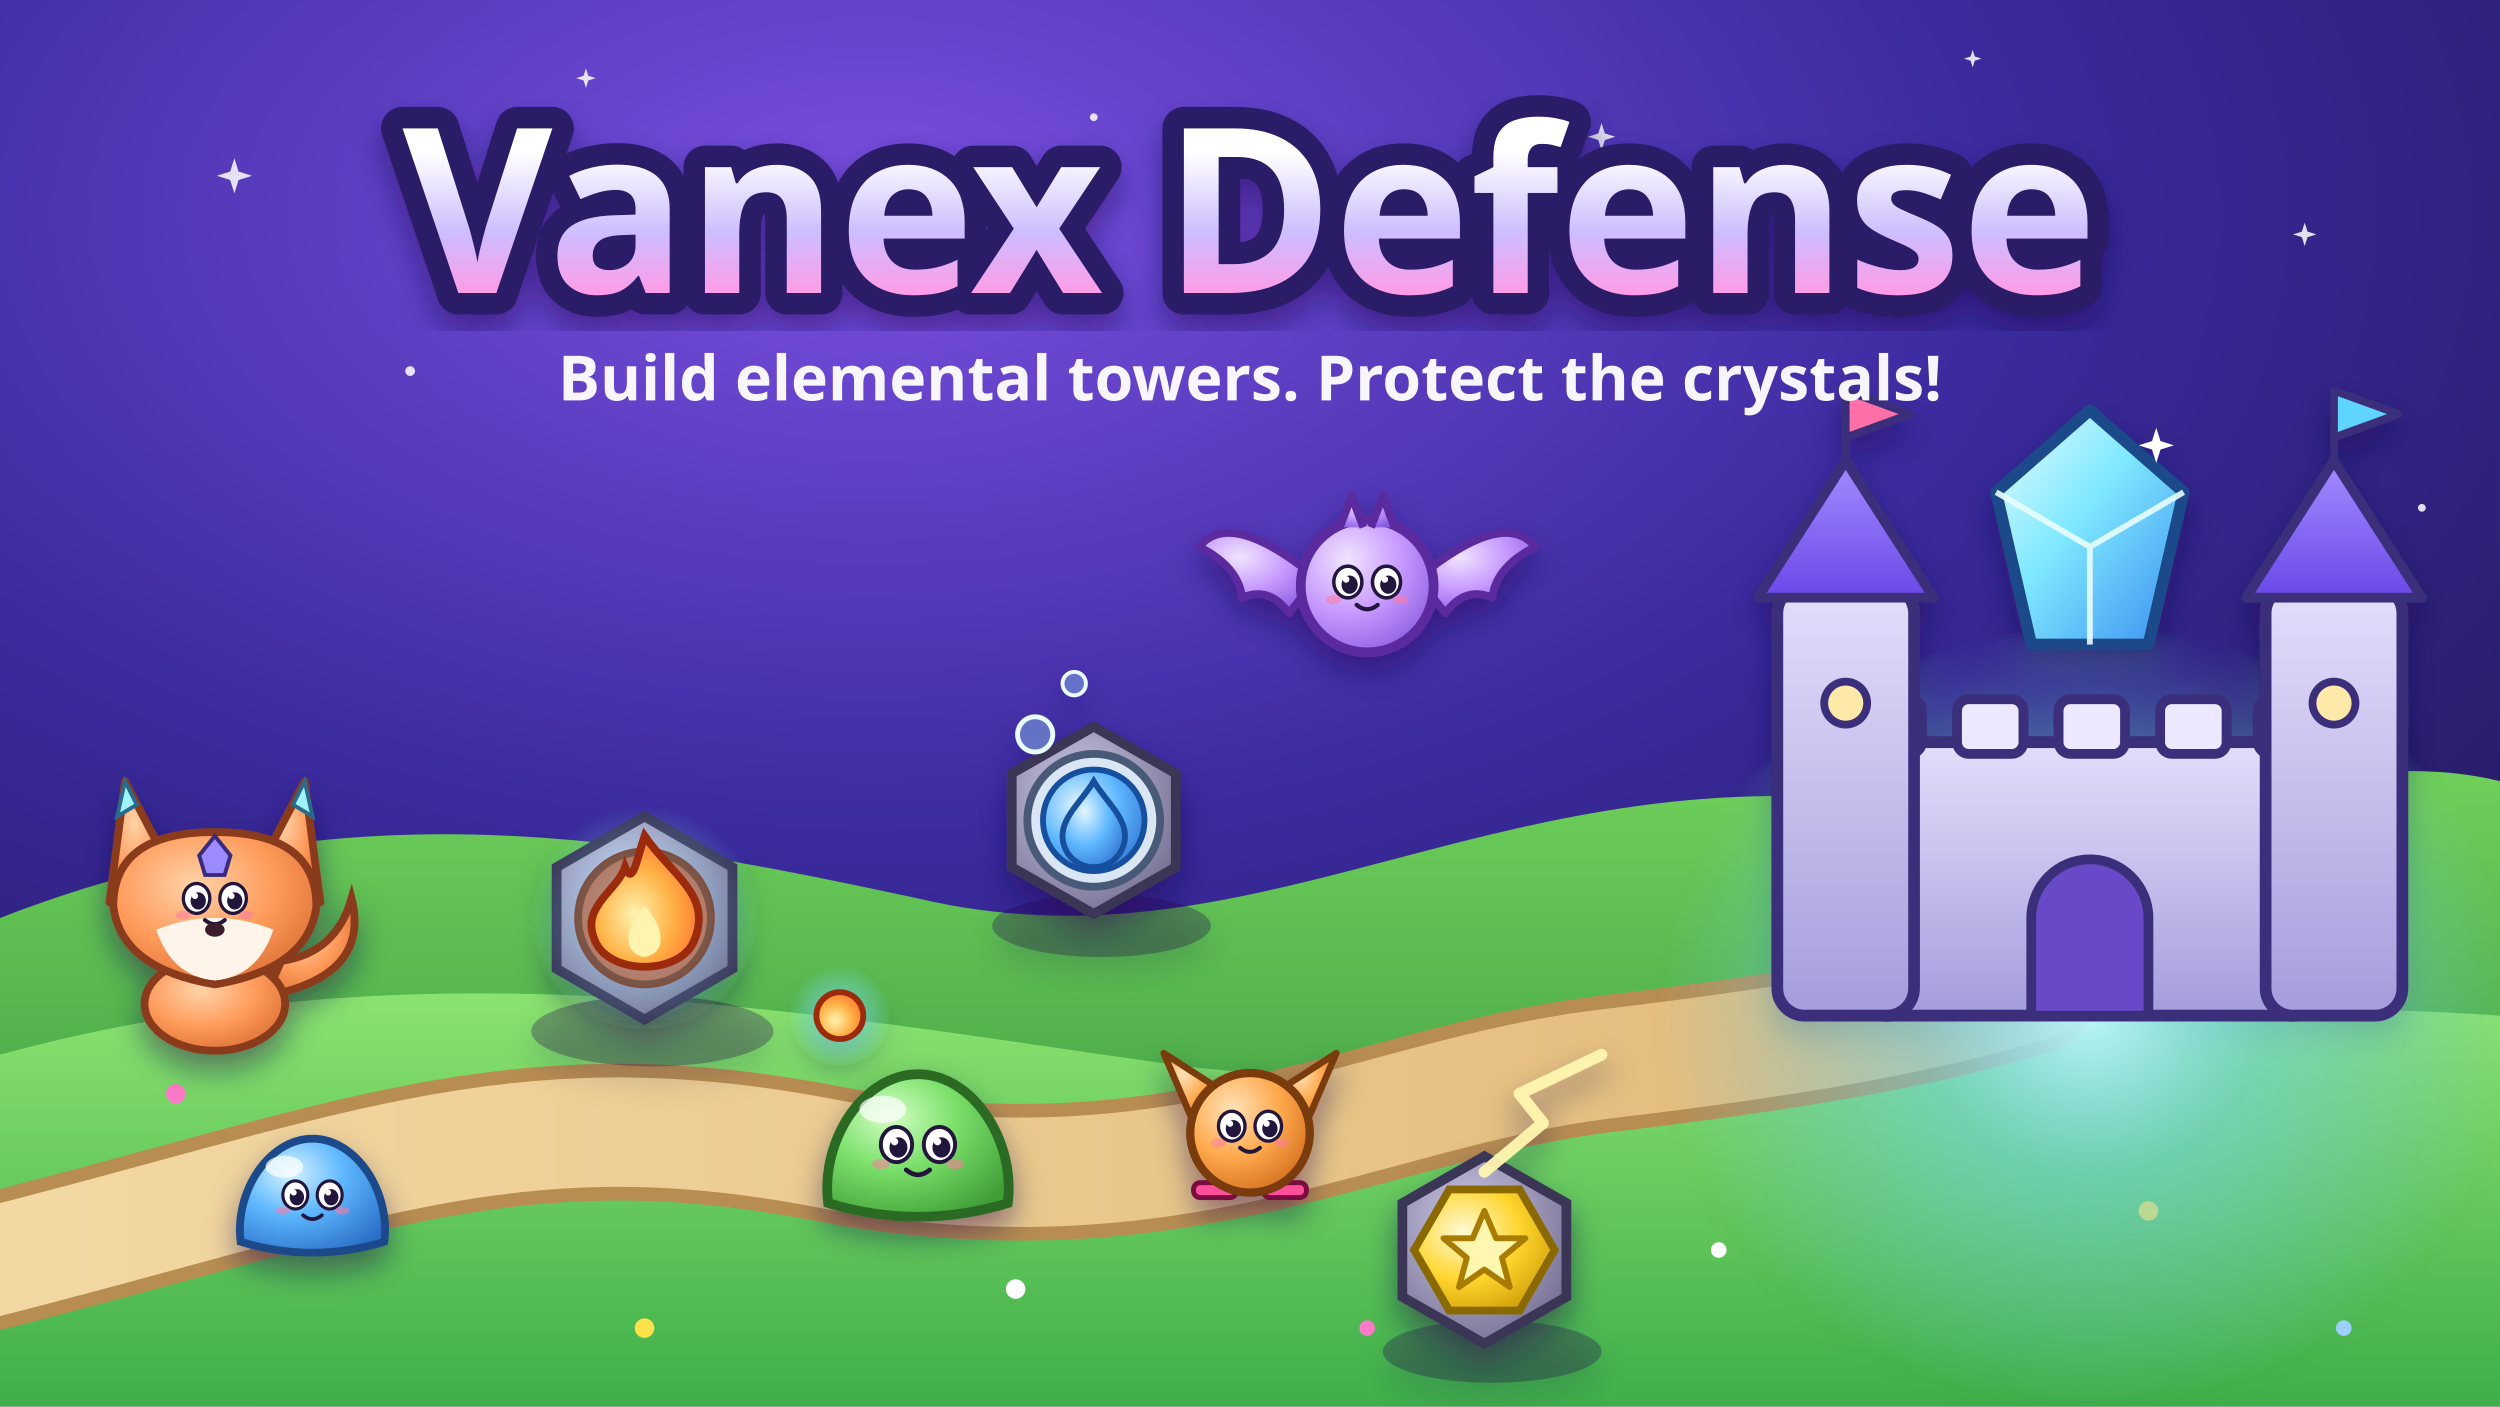
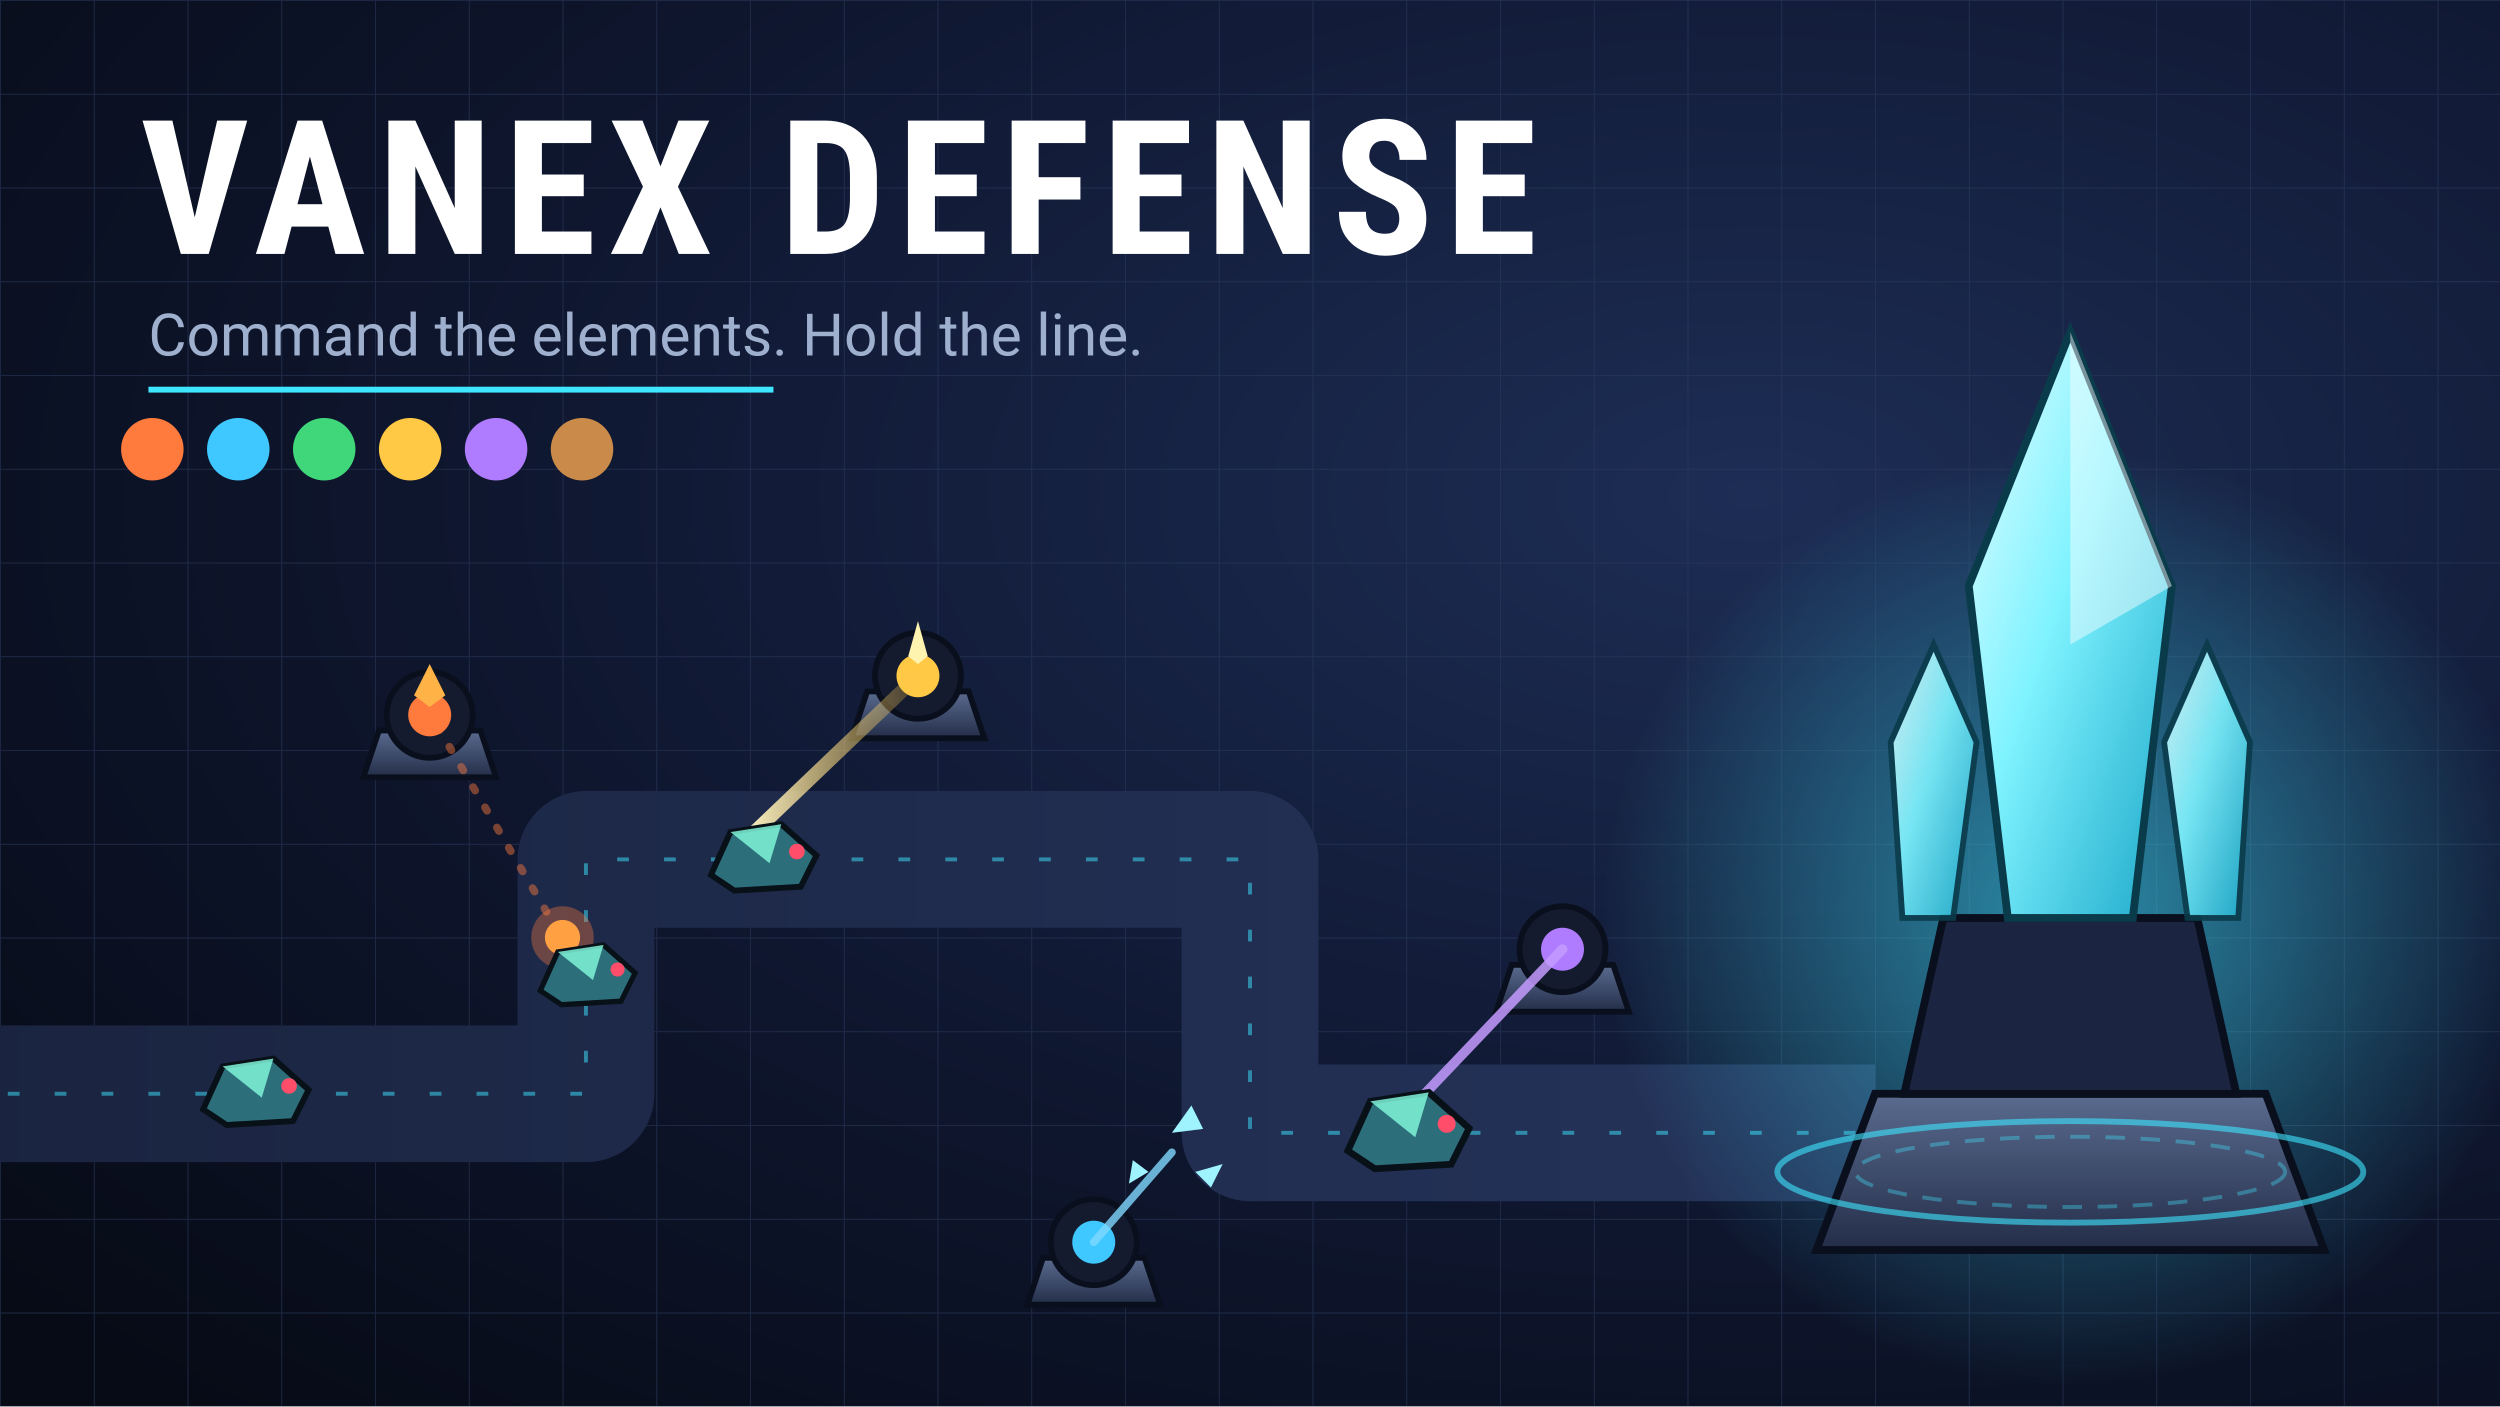
<svg xmlns="http://www.w3.org/2000/svg" viewBox="0 0 1280 720" width="1280" height="720" role="img" aria-labelledby="t d">
  <defs>
-     <radialGradient id="sky" cx="0.35" cy="0.15" r="1">
-       <stop offset="0" stop-color="#7a4fe0" />
-       <stop offset="0.45" stop-color="#3b2a9e" />
-       <stop offset="1" stop-color="#1b1446" />
+     <radialGradient id="sky" cx="0.7" cy="0.35" r="0.9">
+       <stop offset="0" stop-color="#1d2d55" />
+       <stop offset="0.55" stop-color="#0f1730" />
+       <stop offset="1" stop-color="#070b16" />
    </radialGradient>
-     <linearGradient id="hill1" x1="0" y1="0" x2="0" y2="1">
-       <stop offset="0" stop-color="#8be36f" />
-       <stop offset="1" stop-color="#3fae4a" />
+     <radialGradient id="glow" cx="0.5" cy="0.5" r="0.5">
+       <stop offset="0" stop-color="#3ee6ff" stop-opacity="0.55" />
+       <stop offset="1" stop-color="#3ee6ff" stop-opacity="0" />
+     </radialGradient>
+     <linearGradient id="spire" x1="0" y1="0" x2="1" y2="1">
+       <stop offset="0" stop-color="#e8fdff" />
+       <stop offset="0.45" stop-color="#7ff3ff" />
+       <stop offset="1" stop-color="#1aa6c8" />
    </linearGradient>
-     <linearGradient id="hill2" x1="0" y1="0" x2="0" y2="1">
-       <stop offset="0" stop-color="#6fcf5a" />
-       <stop offset="1" stop-color="#2c8a3a" />
+     <linearGradient id="metal" x1="0" y1="0" x2="0" y2="1">
+       <stop offset="0" stop-color="#5a6b8f" />
+       <stop offset="1" stop-color="#232d48" />
    </linearGradient>
-     <linearGradient id="path" x1="0" y1="0" x2="1" y2="0">
-       <stop offset="0" stop-color="#f3d9a4" />
-       <stop offset="1" stop-color="#e2b978" />
+     <linearGradient id="road" x1="0" y1="0" x2="1" y2="0">
+       <stop offset="0" stop-color="#1a2440" />
+       <stop offset="1" stop-color="#25335a" />
    </linearGradient>
-     <linearGradient id="stone" x1="0" y1="0" x2="0" y2="1">
-       <stop offset="0" stop-color="#e3defb" />
-       <stop offset="1" stop-color="#a59ddc" />
+     <linearGradient id="beam" x1="0" y1="0" x2="1" y2="0">
+       <stop offset="0" stop-color="#fff6c8" />
+       <stop offset="1" stop-color="#ffc845" stop-opacity="0.2" />
    </linearGradient>
-     <linearGradient id="roof" x1="0" y1="0" x2="0" y2="1">
-       <stop offset="0" stop-color="#a48bff" />
-       <stop offset="1" stop-color="#6a48e8" />
-     </linearGradient>
-     <linearGradient id="gem" x1="0" y1="0" x2="1" y2="1">
-       <stop offset="0" stop-color="#e8fdff" />
-       <stop offset="0.45" stop-color="#7ee8ff" />
-       <stop offset="1" stop-color="#3a8cf0" />
-     </linearGradient>
-     <radialGradient id="glow">
-       <stop offset="0" stop-color="#bff8ff" stop-opacity="0.95" />
-       <stop offset="0.4" stop-color="#7ee8ff" stop-opacity="0.45" />
-       <stop offset="1" stop-color="#7ee8ff" stop-opacity="0" />
-     </radialGradient>
-     <radialGradient id="slime" cx="0.35" cy="0.3" r="0.8">
-       <stop offset="0" stop-color="#d4ffc4" />
-       <stop offset="0.45" stop-color="#7be06a" />
-       <stop offset="1" stop-color="#3f9e36" />
-     </radialGradient>
-     <radialGradient id="slimeBlue" cx="0.35" cy="0.3" r="0.8">
-       <stop offset="0" stop-color="#d8f4ff" />
-       <stop offset="0.45" stop-color="#5fb8ff" />
-       <stop offset="1" stop-color="#2a6fc8" />
-     </radialGradient>
-     <radialGradient id="bat" cx="0.35" cy="0.3" r="0.8">
-       <stop offset="0" stop-color="#f1e4ff" />
-       <stop offset="0.5" stop-color="#c79bff" />
-       <stop offset="1" stop-color="#8a5ae0" />
-     </radialGradient>
-     <radialGradient id="gremlin" cx="0.35" cy="0.3" r="0.8">
-       <stop offset="0" stop-color="#ffe2b8" />
-       <stop offset="0.5" stop-color="#ffa94d" />
-       <stop offset="1" stop-color="#d06a1a" />
-     </radialGradient>
-     <radialGradient id="fireOrb" cx="0.4" cy="0.6" r="0.7">
-       <stop offset="0" stop-color="#fff3b0" />
-       <stop offset="0.5" stop-color="#ffb347" />
-       <stop offset="1" stop-color="#ff6a2b" />
-     </radialGradient>
-     <radialGradient id="water" cx="0.35" cy="0.35" r="0.8">
-       <stop offset="0" stop-color="#e3f6ff" />
-       <stop offset="0.5" stop-color="#5fb8ff" />
-       <stop offset="1" stop-color="#2f6fd0" />
-     </radialGradient>
-     <radialGradient id="gold" cx="0.35" cy="0.35" r="0.8">
-       <stop offset="0" stop-color="#fffbd6" />
-       <stop offset="0.5" stop-color="#ffd52e" />
-       <stop offset="1" stop-color="#c99600" />
-     </radialGradient>
-     <radialGradient id="plate" cx="0.4" cy="0.35" r="0.8">
-       <stop offset="0" stop-color="#cfc9e8" />
-       <stop offset="1" stop-color="#6a6487" />
-     </radialGradient>
-     <radialGradient id="fox" cx="0.4" cy="0.35" r="0.8">
-       <stop offset="0" stop-color="#ffd3a8" />
-       <stop offset="0.5" stop-color="#ff9a5a" />
-       <stop offset="1" stop-color="#d0642a" />
-     </radialGradient>
-     <linearGradient id="title" x1="0" y1="0" x2="0" y2="1">
-       <stop offset="0.2" stop-color="#ffffff" />
-       <stop offset="0.65" stop-color="#cdbdff" />
-       <stop offset="1" stop-color="#ff9be6" />
-     </linearGradient>
-     <filter id="soft" x="-20%" y="-20%" width="140%" height="140%">
-       <feDropShadow dx="0" dy="8" stdDeviation="8" flood-color="#1b0a4a" flood-opacity="0.45" />
-     </filter>
-     <g id="eyes">
-       <ellipse cx="-11" cy="0" rx="8" ry="9" fill="#fff" stroke="#21123d" stroke-width="2" />
-       <ellipse cx="11" cy="0" rx="8" ry="9" fill="#fff" stroke="#21123d" stroke-width="2" />
-       <ellipse cx="-10" cy="1.5" rx="4.6" ry="5.2" fill="#21123d" />
-       <ellipse cx="12" cy="1.5" rx="4.6" ry="5.2" fill="#21123d" />
-       <circle cx="-12" cy="-1.5" r="1.9" fill="#fff" />
-       <circle cx="10" cy="-1.5" r="1.9" fill="#fff" />
-       <path d="M -6 13 Q 0 18 6 13" fill="none" stroke="#21123d" stroke-width="2.4" stroke-linecap="round" />
-       <ellipse cx="-19" cy="10" rx="4.5" ry="2.6" fill="#ff7aa0" opacity="0.55" />
-       <ellipse cx="19" cy="10" rx="4.5" ry="2.6" fill="#ff7aa0" opacity="0.55" />
+     <pattern id="grid" width="48" height="48" patternUnits="userSpaceOnUse">
+       <path d="M48 0H0V48" fill="none" stroke="#2a3a5c" stroke-width="1" opacity="0.55" />
+     </pattern>
+     <g id="tower">
+       <path d="M-34 18 L-26 -6 L26 -6 L34 18 Z" fill="url(#metal)" stroke="#0a0f1d" stroke-width="3" />
+       <circle r="22" cy="-14" fill="#141b2e" stroke="#0a0f1d" stroke-width="3" />
    </g>
-     <g id="sparkle">
-       <path d="M 0 -10 L 2.4 -2.4 L 10 0 L 2.4 2.4 L 0 10 L -2.4 2.4 L -10 0 L -2.4 -2.4 Z" fill="#fff" />
+     <g id="beetle">
+       <path d="M-26 8 L-16 -14 L10 -18 L28 -2 L20 14 L-14 16 Z" fill="#2c6f7a" stroke="#081018" stroke-width="3" />
+       <path d="M-16 -14 L10 -18 L4 2 Z" fill="#7ff3d8" opacity="0.85" />
+       <circle cx="18" cy="-4" r="4" fill="#ff4d6a" />
    </g>
  </defs>
  <rect width="1280" height="720" fill="url(#sky)" />
-   <g opacity="0.85">
-     <use href="#sparkle" transform="translate(120 90) scale(0.9)" />
-     <use href="#sparkle" transform="translate(300 40) scale(0.5)" />
-     <use href="#sparkle" transform="translate(820 70) scale(0.7)" />
-     <use href="#sparkle" transform="translate(1180 120) scale(0.6)" />
-     <use href="#sparkle" transform="translate(1010 30) scale(0.45)" />
-     <use href="#sparkle" transform="translate(640 150) scale(0.4)" />
-     <circle cx="210" cy="190" r="2.5" fill="#fff" />
-     <circle cx="560" cy="60" r="2" fill="#fff" />
-     <circle cx="930" cy="190" r="2.5" fill="#fff" />
-     <circle cx="1240" cy="260" r="2" fill="#fff" />
+   <rect width="1280" height="720" fill="url(#grid)" />
+   <path d="M-20 560 L300 560 L300 440 L640 440 L640 580 L960 580" fill="none" stroke="url(#road)" stroke-width="70" stroke-linejoin="round" />
+   <path d="M-20 560 L300 560 L300 440 L640 440 L640 580 L960 580" fill="none" stroke="#3ee6ff" stroke-width="2" stroke-dasharray="6 18" opacity="0.5" />
+   <circle cx="1060" cy="470" r="240" fill="url(#glow)" />
+   <path d="M930 640 L960 560 L1160 560 L1190 640 Z" fill="url(#metal)" stroke="#0a0f1d" stroke-width="4" />
+   <path d="M975 560 L995 470 L1125 470 L1145 560 Z" fill="#1b2542" stroke="#0a0f1d" stroke-width="4" />
+   <path d="M1060 170 L1112 300 L1092 470 L1028 470 L1008 300 Z" fill="url(#spire)" stroke="#0a3b4a" stroke-width="4" />
+   <path d="M1060 170 L1112 300 L1060 330 Z" fill="#ffffff" opacity="0.45" />
+   <path d="M990 330 L1012 380 L1000 470 L974 470 L968 380 Z" fill="url(#spire)" stroke="#0a3b4a" stroke-width="3" opacity="0.9" />
+   <path d="M1130 330 L1152 380 L1146 470 L1120 470 L1108 380 Z" fill="url(#spire)" stroke="#0a3b4a" stroke-width="3" opacity="0.9" />
+   <ellipse cx="1060" cy="600" rx="150" ry="26" fill="none" stroke="#3ee6ff" stroke-width="3" opacity="0.6" />
+   <ellipse cx="1060" cy="600" rx="110" ry="18" fill="none" stroke="#3ee6ff" stroke-width="2" opacity="0.35" stroke-dasharray="10 8" />
+   <g transform="translate(220 380)">
+     <use href="#tower" />
+     <circle cy="-14" r="11" fill="#ff7a3d" />
+     <path d="M0 -40 L8 -24 L0 -18 L-8 -24 Z" fill="#ffb347" />
  </g>
-   <path d="M0 470 C 180 400 330 430 470 460 C 640 500 760 390 960 410 C 1110 425 1200 380 1280 400 L1280 720 L0 720 Z" fill="url(#hill2)" />
-   <path d="M0 540 C 220 480 420 520 600 545 C 800 572 980 500 1280 520 L1280 720 L0 720 Z" fill="url(#hill1)" />
-   <path d="M -20 650 C 180 600 260 560 420 590 C 600 625 700 560 820 545 C 930 532 990 520 1040 505" fill="none" stroke="#b88d52" stroke-width="70" stroke-linecap="round" />
-   <path d="M -20 650 C 180 600 260 560 420 590 C 600 625 700 560 820 545 C 930 532 990 520 1040 505" fill="none" stroke="url(#path)" stroke-width="56" stroke-linecap="round" />
-   <g>
-     <circle cx="90" cy="560" r="5" fill="#ff7ac8" />
-     <circle cx="160" cy="590" r="4" fill="#ffe14a" />
-     <circle cx="520" cy="660" r="5" fill="#fff" />
-     <circle cx="700" cy="680" r="4" fill="#ff7ac8" />
-     <circle cx="1100" cy="620" r="5" fill="#ffe14a" />
-     <circle cx="1200" cy="680" r="4" fill="#9fd0ff" />
-     <circle cx="880" cy="640" r="4" fill="#fff" />
-     <circle cx="330" cy="680" r="5" fill="#ffe14a" />
+   <g transform="translate(470 360)">
+     <use href="#tower" />
+     <circle cy="-14" r="11" fill="#ffc845" />
+     <path d="M0 -42 L5 -24 L0 -20 L-5 -24 Z" fill="#fff3b0" />
  </g>
-   <g filter="url(#soft)">
-     <ellipse cx="1070" cy="520" rx="220" ry="200" fill="url(#glow)" />
-     <rect x="950" y="380" width="240" height="140" rx="16" fill="url(#stone)" stroke="#3b2f7a" stroke-width="6" />
-     <g fill="#ece8ff" stroke="#3b2f7a" stroke-width="5">
-       <rect x="950" y="358" width="34" height="28" rx="6" />
-       <rect x="1002" y="358" width="34" height="28" rx="6" />
-       <rect x="1054" y="358" width="34" height="28" rx="6" />
-       <rect x="1106" y="358" width="34" height="28" rx="6" />
-       <rect x="1156" y="358" width="34" height="28" rx="6" />
-     </g>
-     <path d="M 1040 520 L 1040 470 A 30 30 0 0 1 1100 470 L 1100 520 Z" fill="#6a4ac8" stroke="#3b2f7a" stroke-width="5" />
-     <rect x="910" y="300" width="70" height="220" rx="14" fill="url(#stone)" stroke="#3b2f7a" stroke-width="6" />
-     <rect x="1160" y="300" width="70" height="220" rx="14" fill="url(#stone)" stroke="#3b2f7a" stroke-width="6" />
-     <path d="M 900 306 L 945 236 L 990 306 Z" fill="url(#roof)" stroke="#3b2f7a" stroke-width="5" stroke-linejoin="round" />
-     <path d="M 1150 306 L 1195 236 L 1240 306 Z" fill="url(#roof)" stroke="#3b2f7a" stroke-width="5" stroke-linejoin="round" />
-     <circle cx="945" cy="360" r="11" fill="#ffe9a8" stroke="#3b2f7a" stroke-width="4" />
-     <circle cx="1195" cy="360" r="11" fill="#ffe9a8" stroke="#3b2f7a" stroke-width="4" />
-     <path d="M 945 236 L 945 200 L 978 212 L 945 224" fill="#ff6fa8" stroke="#3b2f7a" stroke-width="4" stroke-linejoin="round" />
-     <path d="M 1195 236 L 1195 200 L 1228 212 L 1195 224" fill="#5fd4ff" stroke="#3b2f7a" stroke-width="4" stroke-linejoin="round" />
-     <path d="M 1070 210 L 1118 252 L 1100 330 L 1040 330 L 1022 252 Z" fill="url(#gem)" stroke="#1a4a8a" stroke-width="6" stroke-linejoin="round" />
-     <path d="M 1022 252 L 1070 280 L 1118 252 M 1070 280 L 1070 330" fill="none" stroke="#e8fdff" stroke-width="3" opacity="0.9" />
-     <use href="#sparkle" transform="translate(1104 228) scale(0.9)" />
+   <g transform="translate(560 650)">
+     <use href="#tower" />
+     <circle cy="-14" r="11" fill="#3ec8ff" />
  </g>
-   <g filter="url(#soft)">
-     <g transform="translate(330 470)">
-       <ellipse cx="4" cy="58" rx="62" ry="18" fill="#1b0a4a" opacity="0.3" />
-       <polygon points="0,-52 45,-26 45,26 0,52 -45,26 -45,-26" fill="url(#plate)" stroke="#3a3456" stroke-width="5" />
-       <circle r="34" fill="#c45a3a" stroke="#7a2a12" stroke-width="4" />
-       <circle r="58" fill="url(#glow)" opacity="0.7" />
-       <path d="M 0 -42 C 14 -22 34 -12 26 10 C 20 30 -20 30 -26 10 C -32 -6 -14 -14 -10 -26 C -6 -16 -4 -30 0 -42 Z" fill="url(#fireOrb)" stroke="#9c2a0c" stroke-width="4" />
-       <path d="M 0 -6 C 10 4 12 18 0 20 C -12 18 -10 4 0 -6 Z" fill="#fff3b0" />
-     </g>
-     <g transform="translate(560 420)">
-       <ellipse cx="4" cy="54" rx="56" ry="16" fill="#1b0a4a" opacity="0.3" />
-       <polygon points="0,-48 42,-24 42,24 0,48 -42,24 -42,-24" fill="url(#plate)" stroke="#3a3456" stroke-width="5" />
-       <circle r="34" fill="#dbe6f4" stroke="#4a5a78" stroke-width="4" />
-       <circle r="26" fill="url(#water)" stroke="#134f9e" stroke-width="3" />
-       <path d="M 0 -20 C 6 -10 16 -2 16 8 A 16 16 0 0 1 -16 8 C -16 -2 -6 -10 0 -20 Z" fill="url(#water)" stroke="#134f9e" stroke-width="3" />
-       <circle cx="-30" cy="-44" r="9" fill="#9fe0ff" fill-opacity="0.35" stroke="#e8fbff" stroke-width="2.5" />
-       <circle cx="-10" cy="-70" r="6" fill="#9fe0ff" fill-opacity="0.35" stroke="#e8fbff" stroke-width="2" />
-     </g>
-     <g transform="translate(760 640)">
-       <ellipse cx="4" cy="52" rx="56" ry="16" fill="#1b0a4a" opacity="0.3" />
-       <polygon points="0,-48 42,-24 42,24 0,48 -42,24 -42,-24" fill="url(#plate)" stroke="#3a3456" stroke-width="5" />
-       <polygon points="36,0 18,31 -18,31 -36,0 -18,-31 18,-31" fill="url(#gold)" stroke="#8a6a00" stroke-width="4" />
-       <polygon points="0,-20 6,-6 21,-6 9,4 13,19 0,10 -13,19 -9,4 -21,-6 -6,-6" fill="#fff6b0" stroke="#a77c00" stroke-width="3" stroke-linejoin="round" />
-     </g>
-     <path d="M 760 600 L 790 575 L 778 560 L 820 540" fill="none" stroke="#fff6b0" stroke-width="6" stroke-linecap="round" stroke-linejoin="round" opacity="0.95" />
-     <circle cx="430" cy="520" r="26" fill="url(#glow)" />
-     <circle cx="430" cy="520" r="12" fill="url(#fireOrb)" stroke="#9c2a0c" stroke-width="3" />
+   <g transform="translate(800 500)">
+     <use href="#tower" />
+     <circle cy="-14" r="11" fill="#b07cff" />
  </g>
-   <g filter="url(#soft)">
-     <g transform="translate(470 590)">
-       <path d="M -46 26 C -50 -6 -28 -40 0 -40 C 28 -40 50 -6 46 26 Q 0 40 -46 26 Z" fill="url(#slime)" stroke="#2a6a24" stroke-width="5" />
-       <ellipse cx="-18" cy="-22" rx="12" ry="7" fill="#fff" opacity="0.7" />
-       <use href="#eyes" transform="translate(0 -4)" />
-     </g>
-     <g transform="translate(160 615) scale(0.8)">
-       <path d="M -46 26 C -50 -6 -28 -40 0 -40 C 28 -40 50 -6 46 26 Q 0 40 -46 26 Z" fill="url(#slimeBlue)" stroke="#1a4a8a" stroke-width="5" />
-       <ellipse cx="-18" cy="-22" rx="12" ry="7" fill="#fff" opacity="0.7" />
-       <use href="#eyes" transform="translate(0 -4)" />
-     </g>
-     <g transform="translate(640 580) scale(0.85)">
-       <path d="M -18 -26 L -52 -48 L -34 -6 Z" fill="url(#gremlin)" stroke="#7a3a0a" stroke-width="4" stroke-linejoin="round" />
-       <path d="M 18 -26 L 52 -48 L 34 -6 Z" fill="url(#gremlin)" stroke="#7a3a0a" stroke-width="4" stroke-linejoin="round" />
-       <rect x="-34" y="30" width="26" height="9" rx="4" fill="#ff4f9a" stroke="#7a1040" stroke-width="3" />
-       <rect x="8" y="30" width="26" height="9" rx="4" fill="#ff4f9a" stroke="#7a1040" stroke-width="3" />
-       <circle r="36" fill="url(#gremlin)" stroke="#7a3a0a" stroke-width="5" />
-       <use href="#eyes" transform="translate(0 -4)" />
-     </g>
-     <g transform="translate(700 300)">
-       <path d="M -26 -4 Q -70 -40 -86 -20 Q -66 -10 -64 6 Q -50 0 -40 14 Z" fill="url(#bat)" stroke="#5a2a9e" stroke-width="4" stroke-linejoin="round" />
-       <path d="M 26 -4 Q 70 -40 86 -20 Q 66 -10 64 6 Q 50 0 40 14 Z" fill="url(#bat)" stroke="#5a2a9e" stroke-width="4" stroke-linejoin="round" />
-       <circle r="34" fill="url(#bat)" stroke="#5a2a9e" stroke-width="5" />
-       <path d="M -14 -30 L -8 -46 L -2 -30 M 2 -30 L 8 -46 L 14 -30" fill="url(#bat)" stroke="#5a2a9e" stroke-width="4" stroke-linejoin="round" />
-       <use href="#eyes" transform="translate(0 -2) scale(0.9)" />
-     </g>
+   <path d="M470 346 L380 432" stroke="url(#beam)" stroke-width="7" stroke-linecap="round" />
+   <path d="M800 486 L720 570" stroke="#c49bff" stroke-width="5" stroke-linecap="round" opacity="0.85" />
+   <path d="M560 636 L600 590" stroke="#7fd8ff" stroke-width="4" stroke-linecap="round" opacity="0.8" />
+   <path d="M224 372 L284 474" stroke="#ff7a3d" stroke-width="4" stroke-linecap="round" opacity="0.45" stroke-dasharray="2 10" />
+   <circle cx="288" cy="480" r="9" fill="#ffb347" />
+   <circle cx="288" cy="480" r="16" fill="#ff7a3d" opacity="0.35" />
+   <g transform="translate(130 560)">
+     <use href="#beetle" />
  </g>
-   <g transform="translate(110 470)" filter="url(#soft)">
-     <path d="M 26 40 Q 80 30 70 -10 Q 62 18 34 22 Z" fill="url(#fox)" stroke="#8a3a1a" stroke-width="4" />
-     <ellipse cx="0" cy="44" rx="36" ry="24" fill="url(#fox)" stroke="#8a3a1a" stroke-width="4" />
-     <path d="M -22 -24 L -46 -70 L -54 -8 Z" fill="url(#fox)" stroke="#8a3a1a" stroke-width="4" stroke-linejoin="round" />
-     <path d="M 22 -24 L 46 -70 L 54 -8 Z" fill="url(#fox)" stroke="#8a3a1a" stroke-width="4" stroke-linejoin="round" />
-     <path d="M -40 -58 L -46 -70 L -50 -52 Z M 40 -58 L 46 -70 L 50 -52 Z" fill="#9ff3ff" stroke="#2a6a8a" stroke-width="2" />
-     <path d="M -52 -6 Q -52 -44 0 -44 Q 52 -44 52 -6 Q 48 26 0 34 Q -48 26 -52 -6 Z" fill="url(#fox)" stroke="#8a3a1a" stroke-width="4" />
-     <path d="M -30 6 Q 0 -6 30 6 Q 22 30 0 32 Q -22 30 -30 6 Z" fill="#fff4ea" />
-     <use href="#eyes" transform="translate(0 -10) scale(0.85)" />
-     <ellipse cx="0" cy="6" rx="5" ry="3.6" fill="#3a1a2a" />
-     <path d="M 0 -42 L 8 -32 L 5 -22 L -5 -22 L -8 -32 Z" fill="#9b8bff" stroke="#3a2a7a" stroke-width="2" />
+   <g transform="translate(300 500) scale(0.9)">
+     <use href="#beetle" />
  </g>
-   <g filter="url(#soft)">
-     <text x="640" y="150" text-anchor="middle" font-family="'Arial Rounded MT Bold', 'Trebuchet MS', 'Verdana', sans-serif" font-weight="900" font-size="118" fill="#2a1a66" stroke="#2a1a66" stroke-width="22" stroke-linejoin="round">Vanex Defense</text>
-     <text x="640" y="150" text-anchor="middle" font-family="'Arial Rounded MT Bold', 'Trebuchet MS', 'Verdana', sans-serif" font-weight="900" font-size="118" fill="url(#title)">Vanex Defense</text>
+   <g transform="translate(390 440)">
+     <use href="#beetle" />
  </g>
-   <text x="640" y="205" text-anchor="middle" font-family="'Arial Rounded MT Bold', 'Trebuchet MS', 'Verdana', sans-serif" font-weight="700" font-size="32" fill="#ffffff" opacity="0.95">Build elemental towers. Protect the crystals!</text>
+   <g transform="translate(720 580) scale(1.15)">
+     <use href="#beetle" />
+   </g>
+   <g fill="#9ff3ff">
+     <path d="M600 580 l10 -14 l6 12 z" />
+     <path d="M612 600 l14 -4 l-6 12 z" />
+     <path d="M588 600 l-10 6 l2 -12 z" />
+   </g>
+   <g transform="translate(78 230)">
+     <circle r="16" fill="#ff7a3d" />
+     <circle cx="44" r="16" fill="#3ec8ff" />
+     <circle cx="88" r="16" fill="#3fd77a" />
+     <circle cx="132" r="16" fill="#ffc845" />
+     <circle cx="176" r="16" fill="#b07cff" />
+     <circle cx="220" r="16" fill="#c98a4a" />
+   </g>
+   <text x="72" y="130" font-family="'Avenir Next Condensed','Bahnschrift','DIN Alternate','Roboto Condensed','Arial Narrow',system-ui,sans-serif" font-size="96" font-weight="800" letter-spacing="6" fill="#ffffff">VANEX DEFENSE</text>
+   <text x="76" y="182" font-family="system-ui,-apple-system,'Segoe UI',Roboto,'Noto Sans',sans-serif" font-size="30" fill="#9fb0cf">Command the elements. Hold the line.</text>
+   <rect x="76" y="198" width="320" height="3" fill="#3ee6ff" />
</svg>
